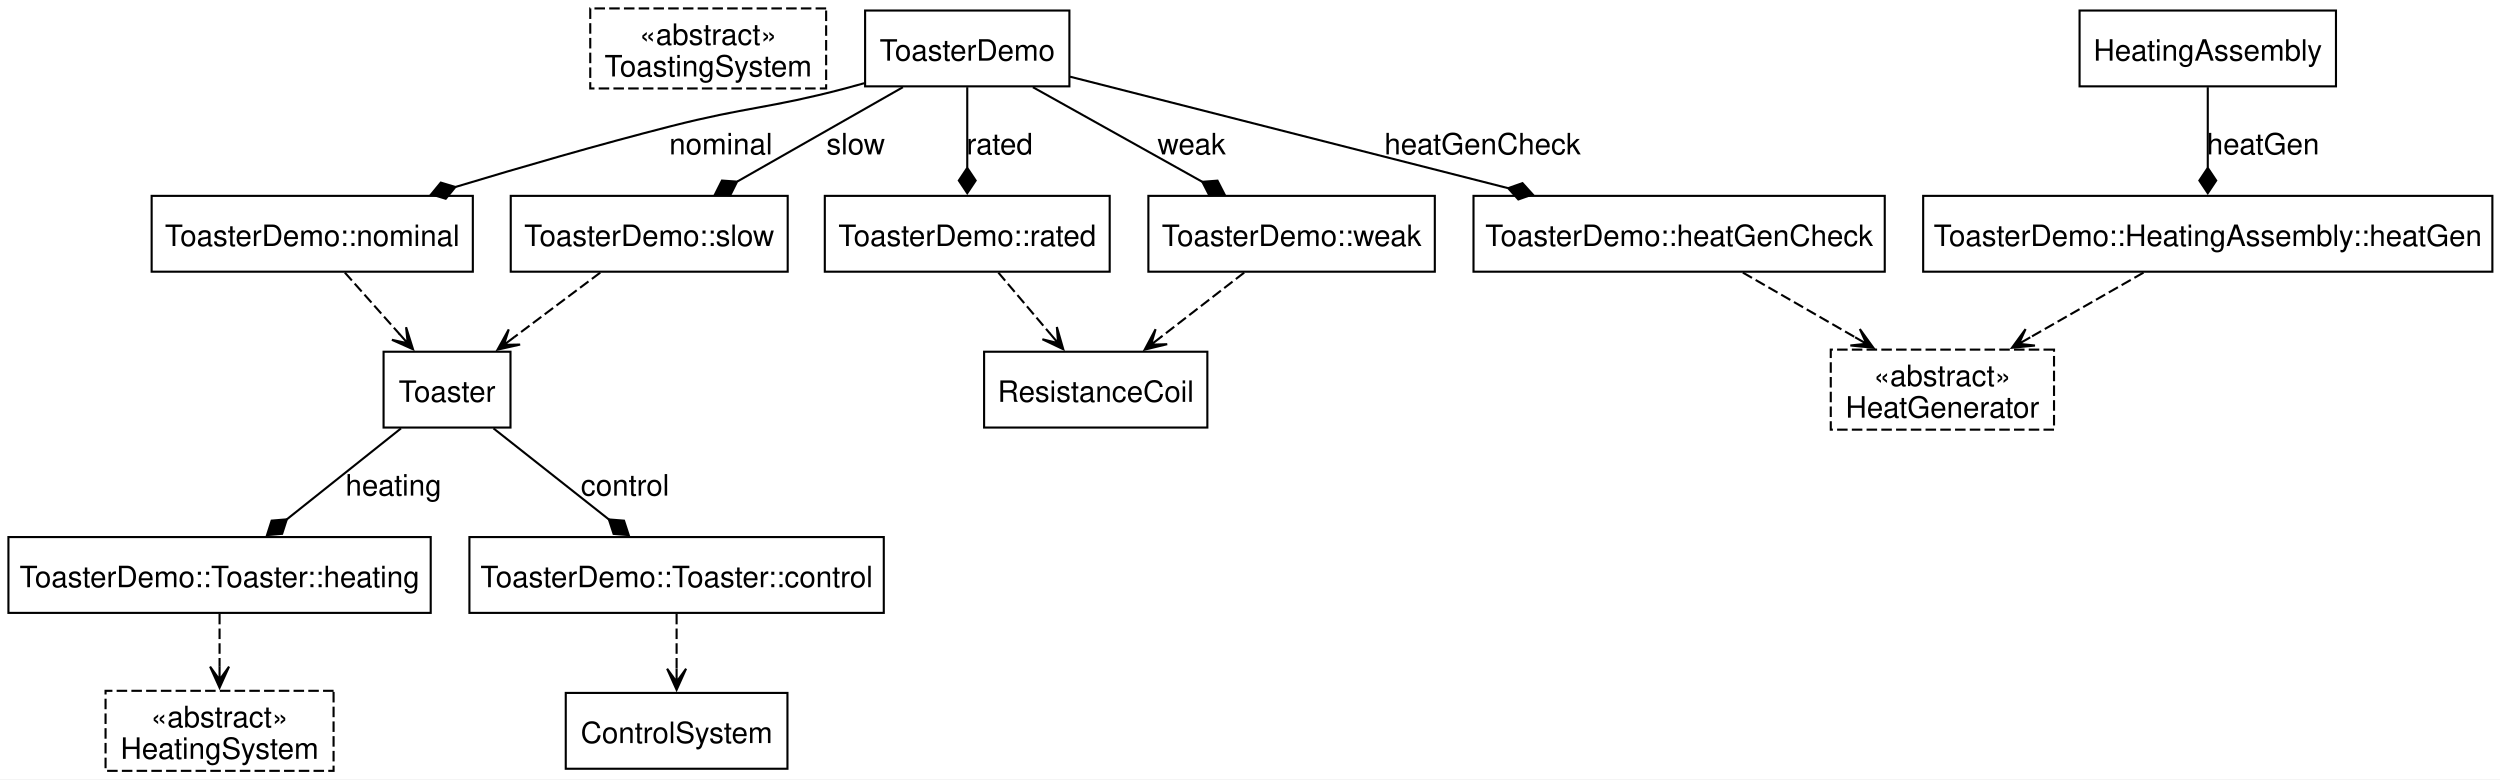
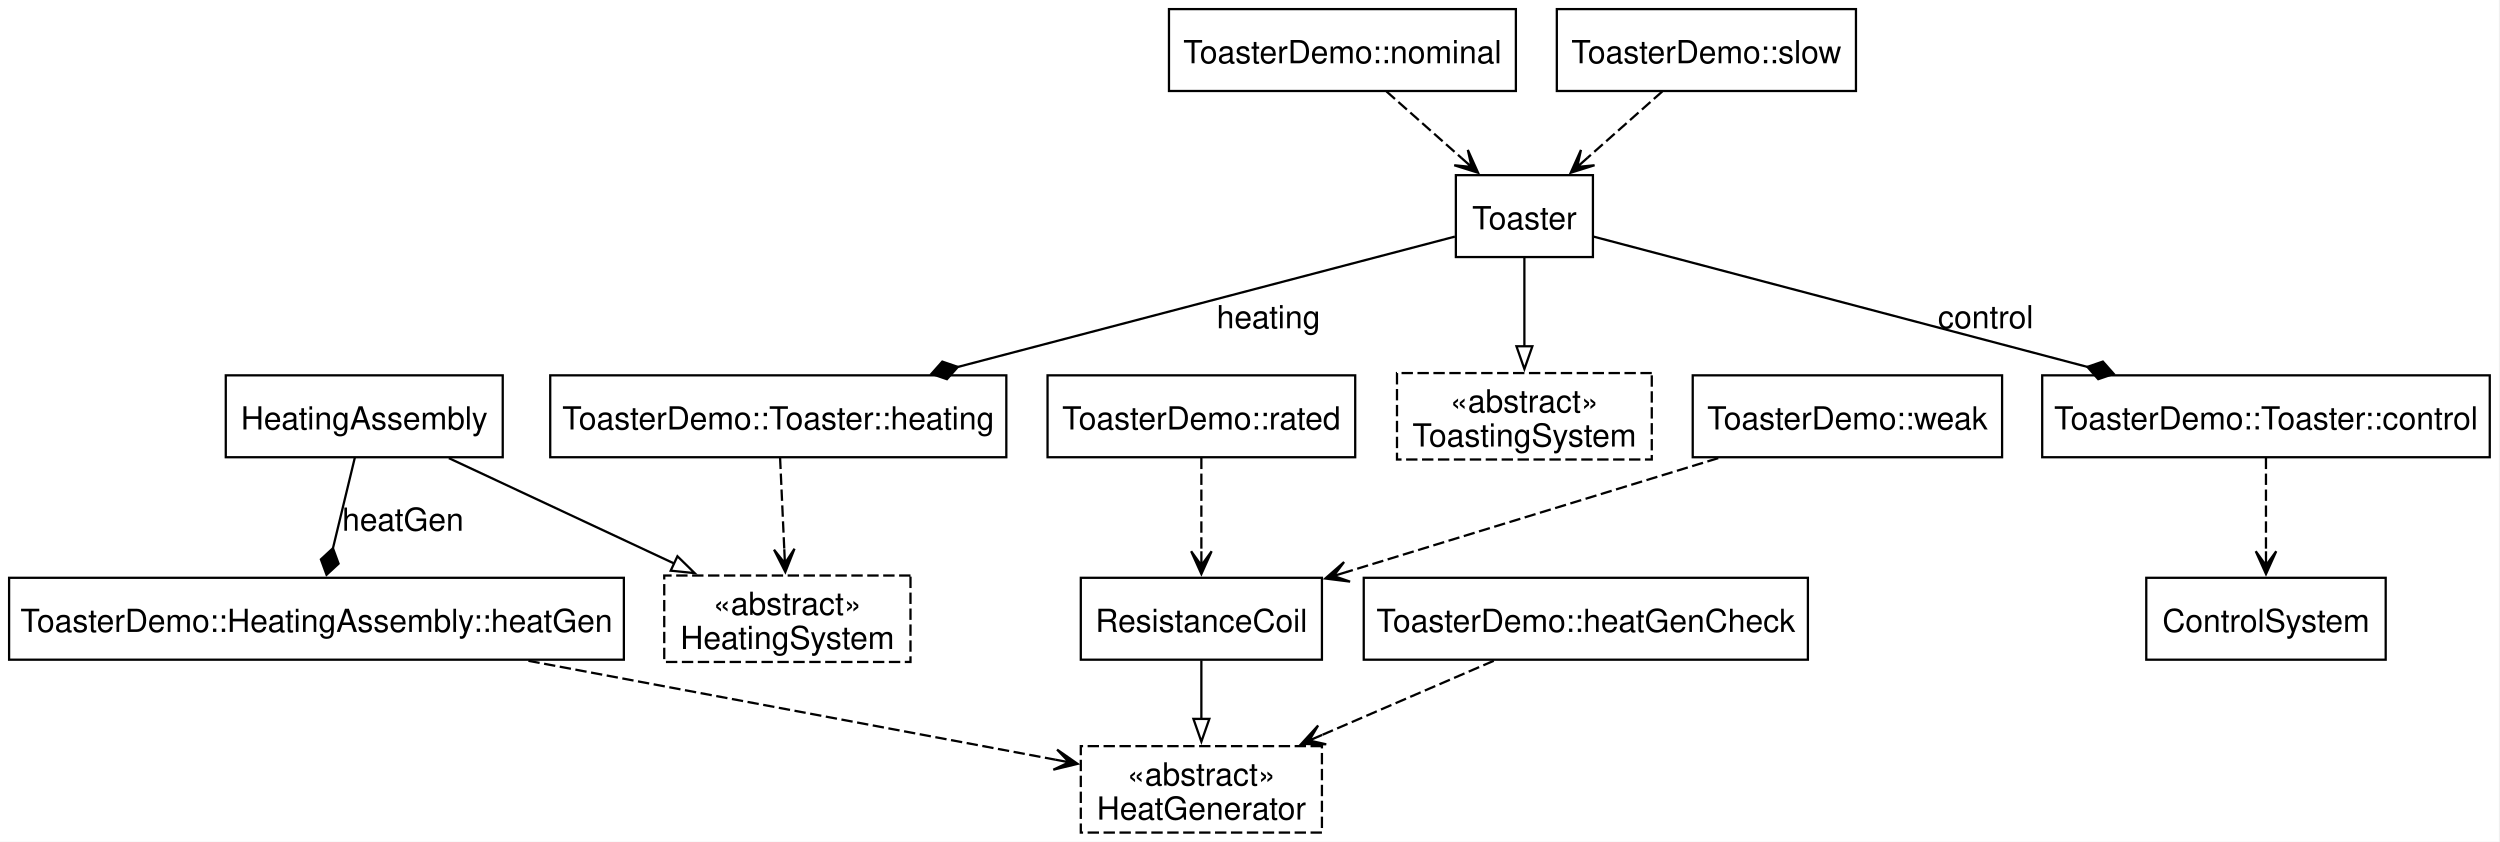
- <svg xmlns="http://www.w3.org/2000/svg" width="1187pt" height="370pt" viewBox="0.00 0.00 1187.00 370.00">
+ <svg xmlns="http://www.w3.org/2000/svg" width="1099pt" height="370pt" viewBox="0.00 0.00 1099.00 370.00">
  <g id="graph0" class="graph" transform="scale(1 1) rotate(0) translate(4 366)">
-     <polygon fill="white" stroke="none" points="-4,4 -4,-366 1183.38,-366 1183.38,4 -4,4" />
+     <polygon fill="white" stroke="none" points="-4,4 -4,-366 1094.5,-366 1094.5,4 -4,4" />
    <g id="node1" class="node">
-       <polygon fill="none" stroke="black" stroke-dasharray="5,2" points="388.25,-362 276.25,-362 276.25,-324 388.25,-324 388.25,-362" />
-       <text xml:space="preserve" text-anchor="middle" x="332.25" y="-344.7" font-family="Helvetica,sans-Serif" font-size="14.00">«abstract»</text>
-       <text xml:space="preserve" text-anchor="middle" x="332.25" y="-329.7" font-family="Helvetica,sans-Serif" font-size="14.00">ToastingSystem</text>
+       <polygon fill="none" stroke="black" stroke-dasharray="5,2" points="722.12,-202 610.12,-202 610.12,-164 722.12,-164 722.12,-202" />
+       <text xml:space="preserve" text-anchor="middle" x="666.12" y="-184.7" font-family="Helvetica,sans-Serif" font-size="14.00">«abstract»</text>
+       <text xml:space="preserve" text-anchor="middle" x="666.12" y="-169.7" font-family="Helvetica,sans-Serif" font-size="14.00">ToastingSystem</text>
    </g>
    <g id="node2" class="node">
-       <polygon fill="none" stroke="black" stroke-dasharray="5,2" points="154.38,-38 46.12,-38 46.12,0 154.38,0 154.38,-38" />
-       <text xml:space="preserve" text-anchor="middle" x="100.25" y="-20.7" font-family="Helvetica,sans-Serif" font-size="14.00">«abstract»</text>
-       <text xml:space="preserve" text-anchor="middle" x="100.25" y="-5.7" font-family="Helvetica,sans-Serif" font-size="14.00">HeatingSystem</text>
+       <polygon fill="none" stroke="black" stroke-dasharray="5,2" points="396.25,-113 288,-113 288,-75 396.25,-75 396.25,-113" />
+       <text xml:space="preserve" text-anchor="middle" x="342.12" y="-95.7" font-family="Helvetica,sans-Serif" font-size="14.00">«abstract»</text>
+       <text xml:space="preserve" text-anchor="middle" x="342.12" y="-80.7" font-family="Helvetica,sans-Serif" font-size="14.00">HeatingSystem</text>
    </g>
    <g id="node3" class="node">
-       <polygon fill="none" stroke="black" points="369.88,-37 264.62,-37 264.62,-1 369.88,-1 369.88,-37" />
-       <text xml:space="preserve" text-anchor="middle" x="317.25" y="-13.2" font-family="Helvetica,sans-Serif" font-size="14.00">ControlSystem</text>
+       <polygon fill="none" stroke="black" points="1044.75,-112 939.5,-112 939.5,-76 1044.75,-76 1044.75,-112" />
+       <text xml:space="preserve" text-anchor="middle" x="992.12" y="-88.2" font-family="Helvetica,sans-Serif" font-size="14.00">ControlSystem</text>
    </g>
    <g id="node4" class="node">
-       <polygon fill="none" stroke="black" points="238.38,-199 178.12,-199 178.12,-163 238.38,-163 238.38,-199" />
-       <text xml:space="preserve" text-anchor="middle" x="208.25" y="-175.2" font-family="Helvetica,sans-Serif" font-size="14.00">Toaster</text>
+       <polygon fill="none" stroke="black" points="696.25,-289 636,-289 636,-253 696.25,-253 696.25,-289" />
+       <text xml:space="preserve" text-anchor="middle" x="666.12" y="-265.2" font-family="Helvetica,sans-Serif" font-size="14.00">Toaster</text>
+     </g>
+     <g id="edge1" class="edge">
+       <path fill="none" stroke="black" d="M666.12,-252.6C666.12,-241.4 666.12,-226.56 666.12,-213.55" />
+       <polygon fill="none" stroke="black" points="669.63,-213.78 666.13,-203.78 662.63,-213.78 669.63,-213.78" />
    </g>
    <g id="node5" class="node">
-       <polygon fill="none" stroke="black" points="200.5,-111 0,-111 0,-75 200.5,-75 200.5,-111" />
-       <text xml:space="preserve" text-anchor="middle" x="100.25" y="-87.2" font-family="Helvetica,sans-Serif" font-size="14.00">ToasterDemo::Toaster::heating</text>
+       <polygon fill="none" stroke="black" points="438.38,-201 237.88,-201 237.88,-165 438.38,-165 438.38,-201" />
+       <text xml:space="preserve" text-anchor="middle" x="338.12" y="-177.2" font-family="Helvetica,sans-Serif" font-size="14.00">ToasterDemo::Toaster::heating</text>
    </g>
-     <g id="edge1" class="edge">
-       <path fill="none" stroke="black" d="M186.39,-162.6C170.73,-150.12 149.39,-133.13 131.88,-119.18" />
-       <polygon fill="black" stroke="black" points="132.17,-119.41 124.98,-118.81 122.78,-111.94 129.96,-112.55 132.17,-119.41" />
-       <text xml:space="preserve" text-anchor="middle" x="182.84" y="-130.7" font-family="Helvetica,sans-Serif" font-size="14.00">heating</text>
+     <g id="edge2" class="edge">
+       <path fill="none" stroke="black" d="M635.56,-261.99C586.13,-249.03 487.09,-223.06 416.9,-204.65" />
+       <polygon fill="black" stroke="black" points="417.06,-204.7 410.24,-207.04 405.45,-201.65 412.27,-199.31 417.06,-204.7" />
+       <text xml:space="preserve" text-anchor="middle" x="553.63" y="-221.7" font-family="Helvetica,sans-Serif" font-size="14.00">heating</text>
    </g>
    <g id="node6" class="node">
-       <polygon fill="none" stroke="black" points="415.62,-111 218.88,-111 218.88,-75 415.62,-75 415.62,-111" />
-       <text xml:space="preserve" text-anchor="middle" x="317.25" y="-87.2" font-family="Helvetica,sans-Serif" font-size="14.00">ToasterDemo::Toaster::control</text>
+       <polygon fill="none" stroke="black" points="1090.5,-201 893.75,-201 893.75,-165 1090.5,-165 1090.5,-201" />
+       <text xml:space="preserve" text-anchor="middle" x="992.12" y="-177.2" font-family="Helvetica,sans-Serif" font-size="14.00">ToasterDemo::Toaster::control</text>
+     </g>
+     <g id="edge4" class="edge">
+       <path fill="none" stroke="black" d="M696.5,-261.99C745.63,-249.03 844.07,-223.06 913.83,-204.65" />
+       <polygon fill="black" stroke="black" points="913.6,-204.72 918.38,-199.32 925.2,-201.65 920.42,-207.05 913.6,-204.72" />
+       <text xml:space="preserve" text-anchor="middle" x="868.89" y="-221.7" font-family="Helvetica,sans-Serif" font-size="14.00">control</text>
    </g>
    <g id="edge3" class="edge">
-       <path fill="none" stroke="black" d="M230.31,-162.6C246.12,-150.12 267.65,-133.13 285.33,-119.18" />
-       <polygon fill="black" stroke="black" points="285.1,-119.37 287.33,-112.51 294.52,-111.94 292.28,-118.79 285.1,-119.37" />
-       <text xml:space="preserve" text-anchor="middle" x="292.76" y="-130.7" font-family="Helvetica,sans-Serif" font-size="14.00">control</text>
+       <path fill="none" stroke="black" stroke-dasharray="5,2" d="M338.92,-164.81C339.44,-153.32 340.15,-137.91 340.77,-124.49" />
+       <polygon fill="black" stroke="black" points="341.23,-114.57 345.26,-124.77 341.05,-118.35 340.77,-124.56 340.77,-124.56 340.77,-124.56 341.05,-118.35 336.27,-124.35 341.23,-114.57" />
    </g>
-     <g id="edge2" class="edge">
-       <path fill="none" stroke="black" stroke-dasharray="5,2" d="M100.25,-74.57C100.25,-67.02 100.25,-57.96 100.25,-49.42" />
-       <polygon fill="black" stroke="black" points="100.25,-39.49 104.75,-49.49 100.25,-43.27 100.25,-49.49 100.25,-49.49 100.25,-49.49 100.25,-43.27 95.75,-49.49 100.25,-39.49" />
-     </g>
-     <g id="edge4" class="edge">
-       <path fill="none" stroke="black" stroke-dasharray="5,2" d="M317.25,-74.57C317.25,-66.7 317.25,-57.2 317.25,-48.34" />
-       <polygon fill="black" stroke="black" points="317.25,-38.49 321.75,-48.49 317.25,-42.27 317.25,-48.49 317.25,-48.49 317.25,-48.49 317.25,-42.27 312.75,-48.49 317.25,-38.49" />
+     <g id="edge5" class="edge">
+       <path fill="none" stroke="black" stroke-dasharray="5,2" d="M992.12,-164.81C992.12,-152.97 992.12,-136.97 992.12,-123.27" />
+       <polygon fill="black" stroke="black" points="992.13,-113.67 996.63,-123.67 992.13,-117.45 992.13,-123.67 992.13,-123.67 992.13,-123.67 992.13,-117.45 987.63,-123.67 992.13,-113.67" />
    </g>
    <g id="node7" class="node">
-       <polygon fill="none" stroke="black" points="503.75,-361 406.75,-361 406.75,-325 503.75,-325 503.75,-361" />
-       <text xml:space="preserve" text-anchor="middle" x="455.25" y="-337.2" font-family="Helvetica,sans-Serif" font-size="14.00">ToasterDemo</text>
+       <polygon fill="none" stroke="black" points="662.38,-362 509.88,-362 509.88,-326 662.38,-326 662.38,-362" />
+       <text xml:space="preserve" text-anchor="middle" x="586.12" y="-338.2" font-family="Helvetica,sans-Serif" font-size="14.00">ToasterDemo::nominal</text>
+     </g>
+     <g id="edge6" class="edge">
+       <path fill="none" stroke="black" stroke-dasharray="5,2" d="M605.49,-325.81C615.34,-317.07 627.49,-306.28 638.33,-296.67" />
+       <polygon fill="black" stroke="black" points="645.75,-290.08 641.26,-300.09 642.92,-292.59 638.27,-296.72 638.27,-296.72 638.27,-296.72 642.92,-292.59 635.28,-293.36 645.75,-290.08" />
    </g>
    <g id="node8" class="node">
-       <polygon fill="none" stroke="black" points="220.5,-273 68,-273 68,-237 220.5,-237 220.5,-273" />
-       <text xml:space="preserve" text-anchor="middle" x="144.25" y="-249.2" font-family="Helvetica,sans-Serif" font-size="14.00">ToasterDemo::nominal</text>
+       <polygon fill="none" stroke="black" points="811.88,-362 680.38,-362 680.38,-326 811.88,-326 811.88,-362" />
+       <text xml:space="preserve" text-anchor="middle" x="746.12" y="-338.2" font-family="Helvetica,sans-Serif" font-size="14.00">ToasterDemo::slow</text>
    </g>
-     <g id="edge5" class="edge">
-       <path fill="none" stroke="black" d="M406.29,-326.48C403.24,-325.61 400.21,-324.78 397.25,-324 360.75,-314.4 350.82,-315.33 314.25,-306 280.45,-297.38 243.25,-286.58 212.28,-277.24" />
-       <polygon fill="black" stroke="black" points="212.21,-277.21 205.3,-279.3 200.72,-273.73 207.63,-271.64 212.21,-277.21" />
-       <text xml:space="preserve" text-anchor="middle" x="338.25" y="-292.7" font-family="Helvetica,sans-Serif" font-size="14.00">nominal</text>
+     <g id="edge7" class="edge">
+       <path fill="none" stroke="black" stroke-dasharray="5,2" d="M726.76,-325.81C716.91,-317.07 704.76,-306.28 693.92,-296.67" />
+       <polygon fill="black" stroke="black" points="686.5,-290.08 696.97,-293.36 689.33,-292.59 693.98,-296.72 693.98,-296.72 693.98,-296.72 689.33,-292.59 690.99,-300.09 686.5,-290.08" />
    </g>
    <g id="node9" class="node">
-       <polygon fill="none" stroke="black" points="370,-273 238.5,-273 238.5,-237 370,-237 370,-273" />
-       <text xml:space="preserve" text-anchor="middle" x="304.25" y="-249.2" font-family="Helvetica,sans-Serif" font-size="14.00">ToasterDemo::slow</text>
+       <polygon fill="none" stroke="black" stroke-dasharray="5,2" points="577.12,-38 471.12,-38 471.12,0 577.12,0 577.12,-38" />
+       <text xml:space="preserve" text-anchor="middle" x="524.12" y="-20.7" font-family="Helvetica,sans-Serif" font-size="14.00">«abstract»</text>
+       <text xml:space="preserve" text-anchor="middle" x="524.12" y="-5.7" font-family="Helvetica,sans-Serif" font-size="14.00">HeatGenerator</text>
    </g>
-     <g id="edge7" class="edge">
-       <path fill="none" stroke="black" d="M424.69,-324.6C402.08,-311.72 371,-294.02 346.08,-279.82" />
-       <polygon fill="black" stroke="black" points="345.97,-279.76 338.78,-280.27 335.54,-273.82 342.74,-273.32 345.97,-279.76" />
-       <text xml:space="preserve" text-anchor="middle" x="402.29" y="-292.7" font-family="Helvetica,sans-Serif" font-size="14.00">slow</text>
+     <g id="node10" class="node">
+       <polygon fill="none" stroke="black" points="217,-201 95.25,-201 95.25,-165 217,-165 217,-201" />
+       <text xml:space="preserve" text-anchor="middle" x="156.12" y="-177.2" font-family="Helvetica,sans-Serif" font-size="14.00">HeatingAssembly</text>
+     </g>
+     <g id="edge8" class="edge">
+       <path fill="none" stroke="black" d="M193.32,-164.6C221.8,-151.28 261.36,-132.78 292.53,-118.2" />
+       <polygon fill="none" stroke="black" points="293.8,-121.47 301.38,-114.06 290.84,-115.13 293.8,-121.47" />
+     </g>
+     <g id="node11" class="node">
+       <polygon fill="none" stroke="black" points="270.25,-112 0,-112 0,-76 270.25,-76 270.25,-112" />
+       <text xml:space="preserve" text-anchor="middle" x="135.12" y="-88.2" font-family="Helvetica,sans-Serif" font-size="14.00">ToasterDemo::HeatingAssembly::heatGen</text>
+     </g>
+     <g id="edge9" class="edge">
+       <path fill="none" stroke="black" d="M151.98,-164.81C149.23,-153.45 145.56,-138.24 142.35,-124.93" />
+       <polygon fill="black" stroke="black" points="142.36,-124.99 137.07,-120.1 139.55,-113.33 144.84,-118.22 142.36,-124.99" />
+       <text xml:space="preserve" text-anchor="middle" x="173.13" y="-132.7" font-family="Helvetica,sans-Serif" font-size="14.00">heatGen</text>
+     </g>
+     <g id="edge10" class="edge">
+       <path fill="none" stroke="black" stroke-dasharray="5,2" d="M228.3,-75.51C299.86,-62.09 396.82,-43.89 459.91,-32.05" />
+       <polygon fill="black" stroke="black" points="469.7,-30.21 460.7,-36.48 465.98,-30.91 459.87,-32.06 459.87,-32.06 459.87,-32.06 465.98,-30.91 459.04,-27.64 469.7,-30.21" />
+     </g>
+     <g id="node12" class="node">
+       <polygon fill="none" stroke="black" points="577.12,-112 471.12,-112 471.12,-76 577.12,-76 577.12,-112" />
+       <text xml:space="preserve" text-anchor="middle" x="524.12" y="-88.2" font-family="Helvetica,sans-Serif" font-size="14.00">ResistanceCoil</text>
+     </g>
+     <g id="edge11" class="edge">
+       <path fill="none" stroke="black" d="M524.12,-75.7C524.12,-67.99 524.12,-58.68 524.12,-49.9" />
+       <polygon fill="none" stroke="black" points="527.63,-49.97 524.13,-39.97 520.63,-49.97 527.63,-49.97" />
+     </g>
+     <g id="node13" class="node">
+       <polygon fill="none" stroke="black" points="591.75,-201 456.5,-201 456.5,-165 591.75,-165 591.75,-201" />
+       <text xml:space="preserve" text-anchor="middle" x="524.12" y="-177.2" font-family="Helvetica,sans-Serif" font-size="14.00">ToasterDemo::rated</text>
+     </g>
+     <g id="edge12" class="edge">
+       <path fill="none" stroke="black" stroke-dasharray="5,2" d="M524.12,-164.81C524.12,-152.97 524.12,-136.97 524.12,-123.27" />
+       <polygon fill="black" stroke="black" points="524.13,-113.67 528.63,-123.67 524.13,-117.45 524.13,-123.67 524.13,-123.67 524.13,-123.67 524.13,-117.45 519.63,-123.67 524.13,-113.67" />
    </g>
    <g id="node14" class="node">
-       <polygon fill="none" stroke="black" points="522.88,-273 387.62,-273 387.62,-237 522.88,-237 522.88,-273" />
-       <text xml:space="preserve" text-anchor="middle" x="455.25" y="-249.2" font-family="Helvetica,sans-Serif" font-size="14.00">ToasterDemo::rated</text>
+       <polygon fill="none" stroke="black" points="876.12,-201 740.12,-201 740.12,-165 876.12,-165 876.12,-201" />
+       <text xml:space="preserve" text-anchor="middle" x="808.12" y="-177.2" font-family="Helvetica,sans-Serif" font-size="14.00">ToasterDemo::weak</text>
    </g>
-     <g id="edge11" class="edge">
-       <path fill="none" stroke="black" d="M455.25,-324.6C455.25,-313.64 455.25,-299.2 455.25,-286.39" />
-       <polygon fill="black" stroke="black" points="455.25,-286.28 451.25,-280.28 455.25,-274.28 459.25,-280.28 455.25,-286.28" />
-       <text xml:space="preserve" text-anchor="middle" x="470.62" y="-292.7" font-family="Helvetica,sans-Serif" font-size="14.00">rated</text>
+     <g id="edge13" class="edge">
+       <path fill="none" stroke="black" stroke-dasharray="5,2" d="M751.34,-164.6C704.13,-150.14 637,-129.58 587.94,-114.55" />
+       <polygon fill="black" stroke="black" points="578.62,-111.69 589.5,-110.32 582.23,-112.8 588.18,-114.62 588.18,-114.62 588.18,-114.62 582.23,-112.8 586.86,-118.93 578.62,-111.69" />
    </g>
    <g id="node15" class="node">
-       <polygon fill="none" stroke="black" points="677.25,-273 541.25,-273 541.25,-237 677.25,-237 677.25,-273" />
-       <text xml:space="preserve" text-anchor="middle" x="609.25" y="-249.2" font-family="Helvetica,sans-Serif" font-size="14.00">ToasterDemo::weak</text>
-     </g>
-     <g id="edge13" class="edge">
-       <path fill="none" stroke="black" d="M486.41,-324.6C509.58,-311.66 541.46,-293.86 566.93,-279.63" />
-       <polygon fill="black" stroke="black" points="566.87,-279.67 570.16,-273.25 577.35,-273.82 574.06,-280.23 566.87,-279.67" />
-       <text xml:space="preserve" text-anchor="middle" x="561.79" y="-292.7" font-family="Helvetica,sans-Serif" font-size="14.00">weak</text>
-     </g>
-     <g id="node16" class="node">
-       <polygon fill="none" stroke="black" points="890.88,-273 695.62,-273 695.62,-237 890.88,-237 890.88,-273" />
-       <text xml:space="preserve" text-anchor="middle" x="793.25" y="-249.2" font-family="Helvetica,sans-Serif" font-size="14.00">ToasterDemo::heatGenCheck</text>
-     </g>
-     <g id="edge15" class="edge">
-       <path fill="none" stroke="black" d="M504.04,-329.59C558.37,-315.76 647.07,-293.19 711.93,-276.69" />
-       <polygon fill="black" stroke="black" points="712.07,-276.66 716.9,-271.3 723.7,-273.7 718.87,-279.05 712.07,-276.66" />
-       <text xml:space="preserve" text-anchor="middle" x="699.9" y="-292.7" font-family="Helvetica,sans-Serif" font-size="14.00">heatGenCheck</text>
-     </g>
-     <g id="edge6" class="edge">
-       <path fill="none" stroke="black" stroke-dasharray="5,2" d="M159.74,-236.57C167.53,-227.82 177.1,-217.04 185.68,-207.39" />
-       <polygon fill="black" stroke="black" points="192.09,-200.18 188.81,-210.64 189.58,-203.01 185.45,-207.65 185.45,-207.65 185.45,-207.65 189.58,-203.01 182.08,-204.66 192.09,-200.18" />
-     </g>
-     <g id="edge8" class="edge">
-       <path fill="none" stroke="black" stroke-dasharray="5,2" d="M281.01,-236.57C268.75,-227.37 253.51,-215.95 240.16,-205.93" />
-       <polygon fill="black" stroke="black" points="232.25,-200 242.95,-202.4 235.27,-202.27 240.25,-206 240.25,-206 240.25,-206 235.27,-202.27 237.55,-209.6 232.25,-200" />
-     </g>
-     <g id="node10" class="node">
-       <polygon fill="none" stroke="black" stroke-dasharray="5,2" points="971.25,-200 865.25,-200 865.25,-162 971.25,-162 971.25,-200" />
-       <text xml:space="preserve" text-anchor="middle" x="918.25" y="-182.7" font-family="Helvetica,sans-Serif" font-size="14.00">«abstract»</text>
-       <text xml:space="preserve" text-anchor="middle" x="918.25" y="-167.7" font-family="Helvetica,sans-Serif" font-size="14.00">HeatGenerator</text>
-     </g>
-     <g id="node11" class="node">
-       <polygon fill="none" stroke="black" points="1105.12,-361 983.38,-361 983.38,-325 1105.12,-325 1105.12,-361" />
-       <text xml:space="preserve" text-anchor="middle" x="1044.25" y="-337.2" font-family="Helvetica,sans-Serif" font-size="14.00">HeatingAssembly</text>
-     </g>
-     <g id="node12" class="node">
-       <polygon fill="none" stroke="black" points="1179.38,-273 909.12,-273 909.12,-237 1179.38,-237 1179.38,-273" />
-       <text xml:space="preserve" text-anchor="middle" x="1044.25" y="-249.2" font-family="Helvetica,sans-Serif" font-size="14.00">ToasterDemo::HeatingAssembly::heatGen</text>
-     </g>
-     <g id="edge9" class="edge">
-       <path fill="none" stroke="black" d="M1044.25,-324.6C1044.25,-313.64 1044.25,-299.2 1044.25,-286.39" />
-       <polygon fill="black" stroke="black" points="1044.25,-286.28 1040.25,-280.28 1044.25,-274.28 1048.25,-280.28 1044.25,-286.28" />
-       <text xml:space="preserve" text-anchor="middle" x="1070.5" y="-292.7" font-family="Helvetica,sans-Serif" font-size="14.00">heatGen</text>
-     </g>
-     <g id="edge10" class="edge">
-       <path fill="none" stroke="black" stroke-dasharray="5,2" d="M1013.75,-236.57C997.53,-227.3 977.34,-215.77 959.72,-205.7" />
-       <polygon fill="black" stroke="black" points="951.29,-200.88 962.2,-201.93 954.57,-202.75 959.97,-205.84 959.97,-205.84 959.97,-205.84 954.57,-202.75 957.74,-209.75 951.29,-200.88" />
-     </g>
-     <g id="node13" class="node">
-       <polygon fill="none" stroke="black" points="569.25,-199 463.25,-199 463.25,-163 569.25,-163 569.25,-199" />
-       <text xml:space="preserve" text-anchor="middle" x="516.25" y="-175.2" font-family="Helvetica,sans-Serif" font-size="14.00">ResistanceCoil</text>
-     </g>
-     <g id="edge12" class="edge">
-       <path fill="none" stroke="black" stroke-dasharray="5,2" d="M470.02,-236.57C477.36,-227.9 486.38,-217.26 494.49,-207.68" />
-       <polygon fill="black" stroke="black" points="500.83,-200.2 497.8,-210.74 498.39,-203.08 494.37,-207.83 494.37,-207.83 494.37,-207.83 498.39,-203.08 490.93,-204.92 500.83,-200.2" />
+       <polygon fill="none" stroke="black" points="790.75,-112 595.5,-112 595.5,-76 790.75,-76 790.75,-112" />
+       <text xml:space="preserve" text-anchor="middle" x="693.12" y="-88.2" font-family="Helvetica,sans-Serif" font-size="14.00">ToasterDemo::heatGenCheck</text>
    </g>
    <g id="edge14" class="edge">
-       <path fill="none" stroke="black" stroke-dasharray="5,2" d="M586.74,-236.57C574.86,-227.37 560.1,-215.95 547.16,-205.93" />
-       <polygon fill="black" stroke="black" points="539.52,-200.01 550.18,-202.58 542.51,-202.33 547.43,-206.14 547.43,-206.14 547.43,-206.14 542.51,-202.33 544.67,-209.69 539.52,-200.01" />
-     </g>
-     <g id="edge16" class="edge">
-       <path fill="none" stroke="black" stroke-dasharray="5,2" d="M823.51,-236.57C839.6,-227.3 859.63,-215.77 877.11,-205.7" />
-       <polygon fill="black" stroke="black" points="885.47,-200.88 879.05,-209.77 882.19,-202.77 876.8,-205.87 876.8,-205.87 876.8,-205.87 882.19,-202.77 874.56,-201.97 885.47,-200.88" />
+       <path fill="none" stroke="black" stroke-dasharray="5,2" d="M652.65,-75.51C630,-65.73 601.51,-53.43 577.11,-42.89" />
+       <polygon fill="black" stroke="black" points="568.05,-38.97 579.01,-38.81 571.52,-40.47 577.23,-42.94 577.23,-42.94 577.23,-42.94 571.52,-40.47 575.44,-47.07 568.05,-38.97" />
    </g>
  </g>
</svg>
